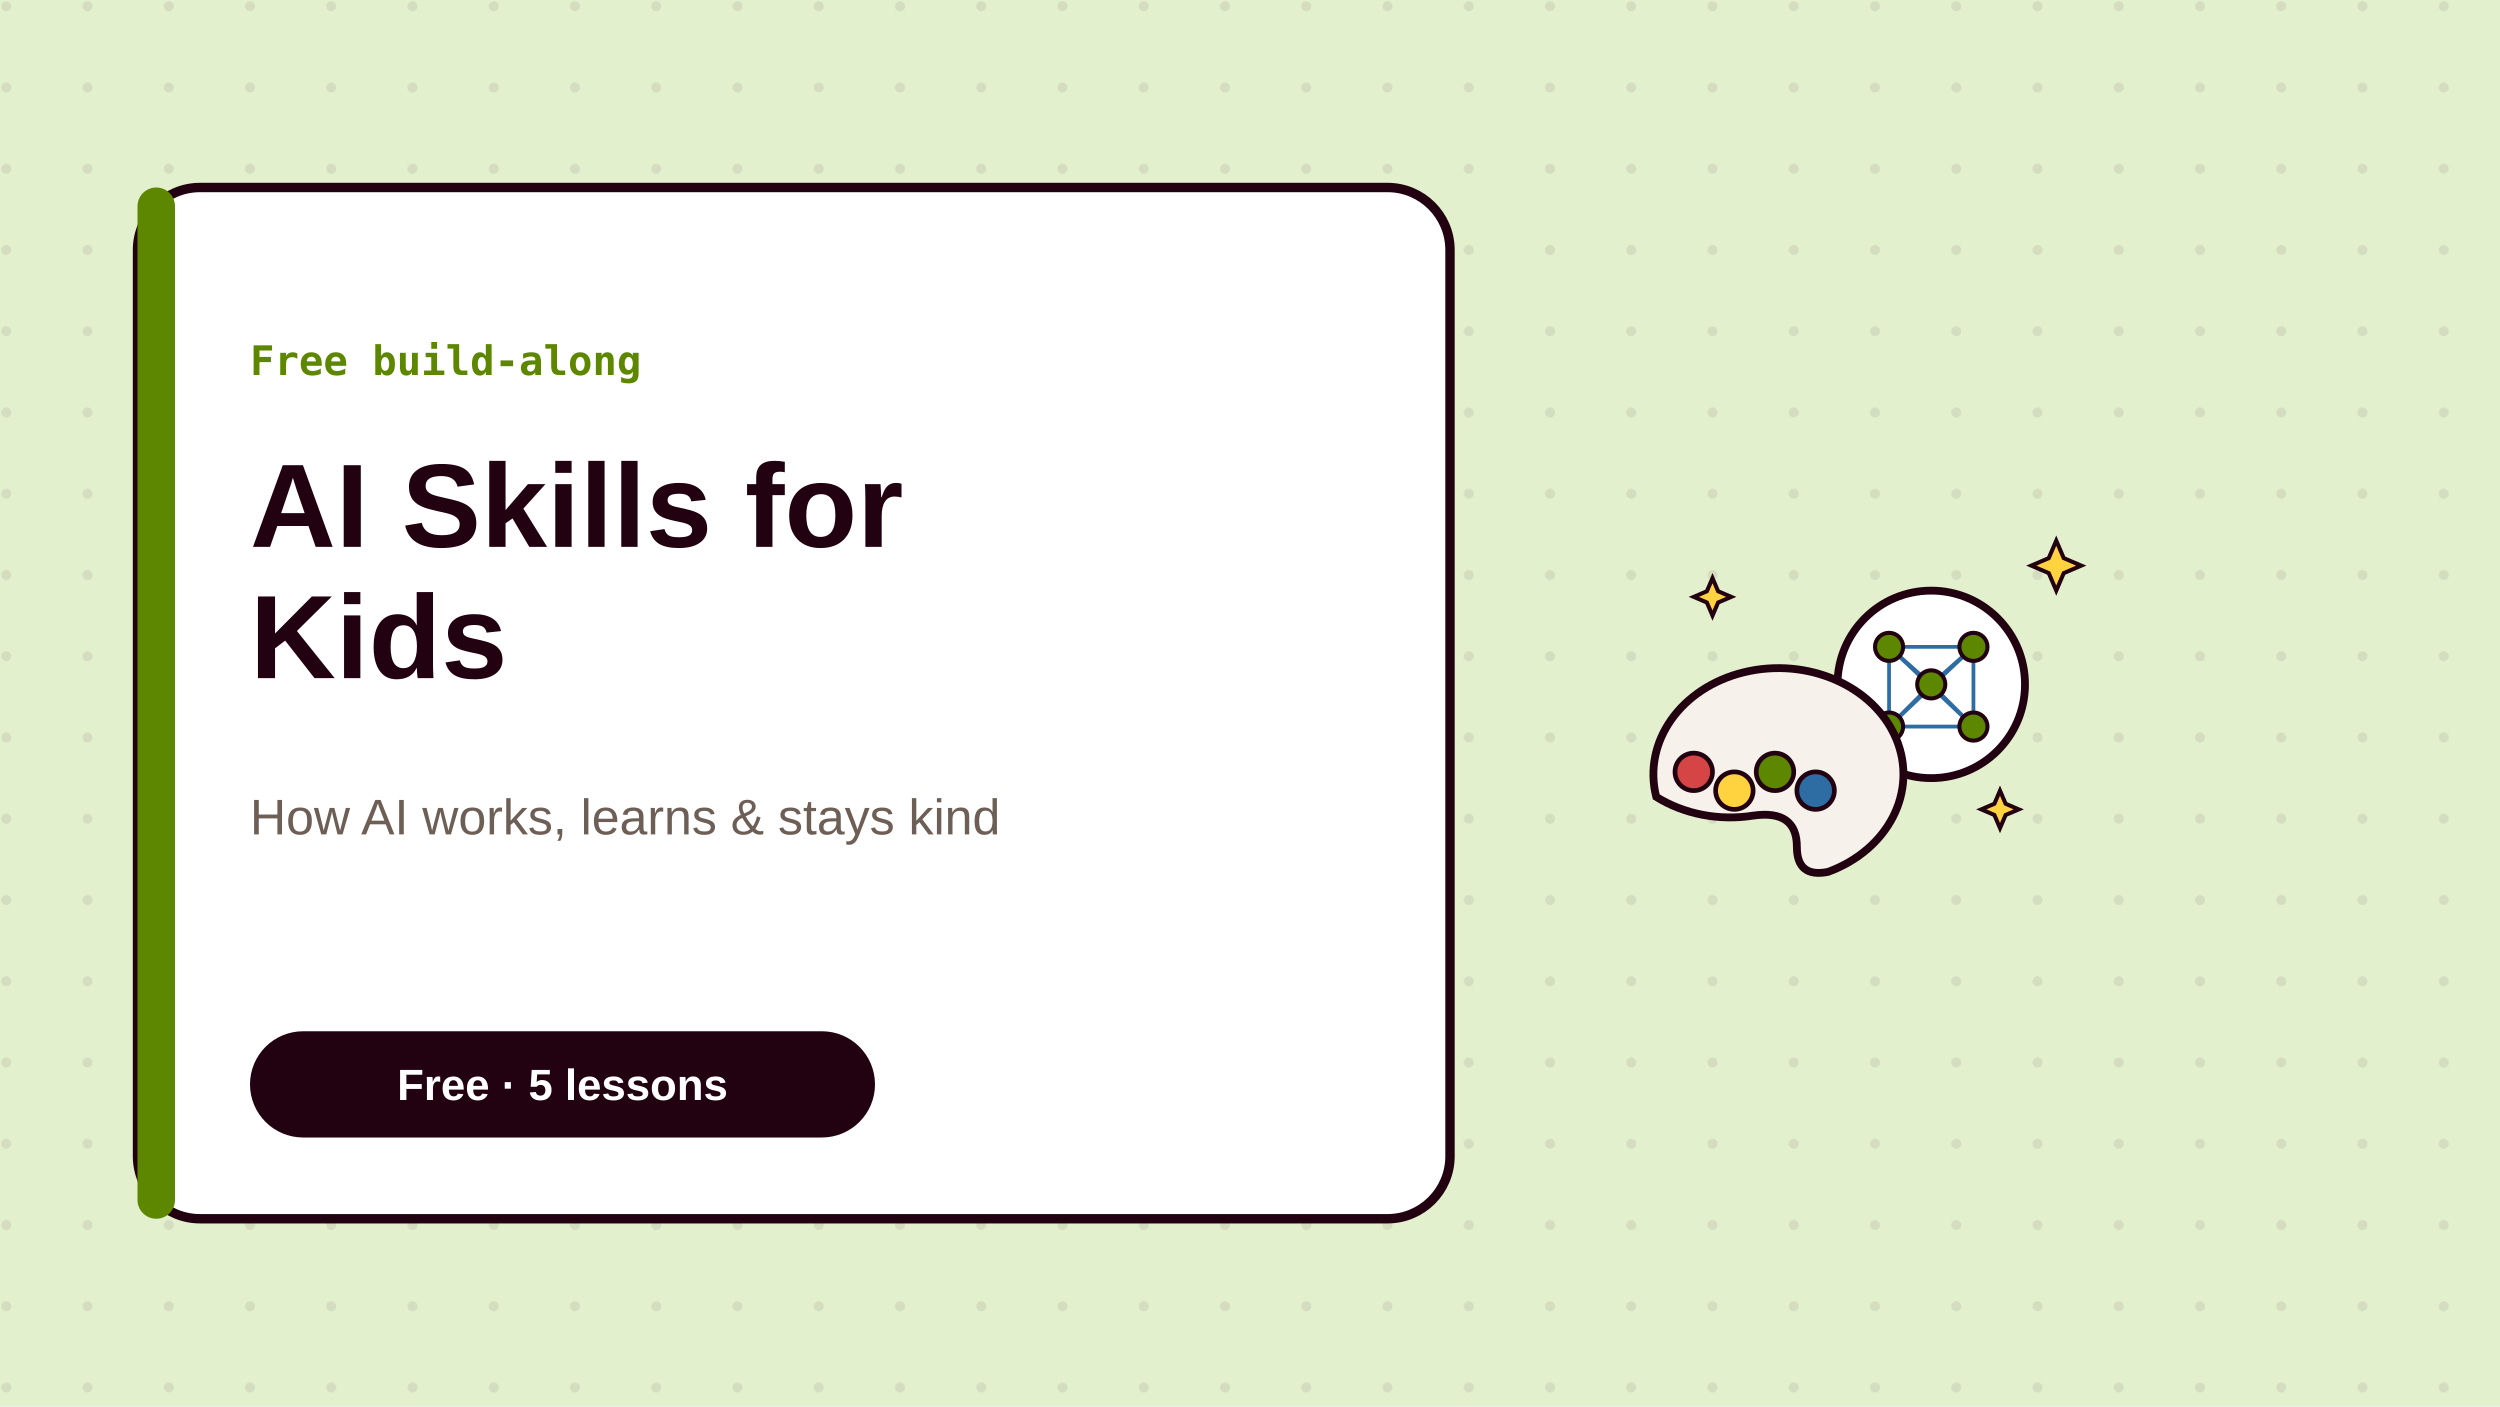
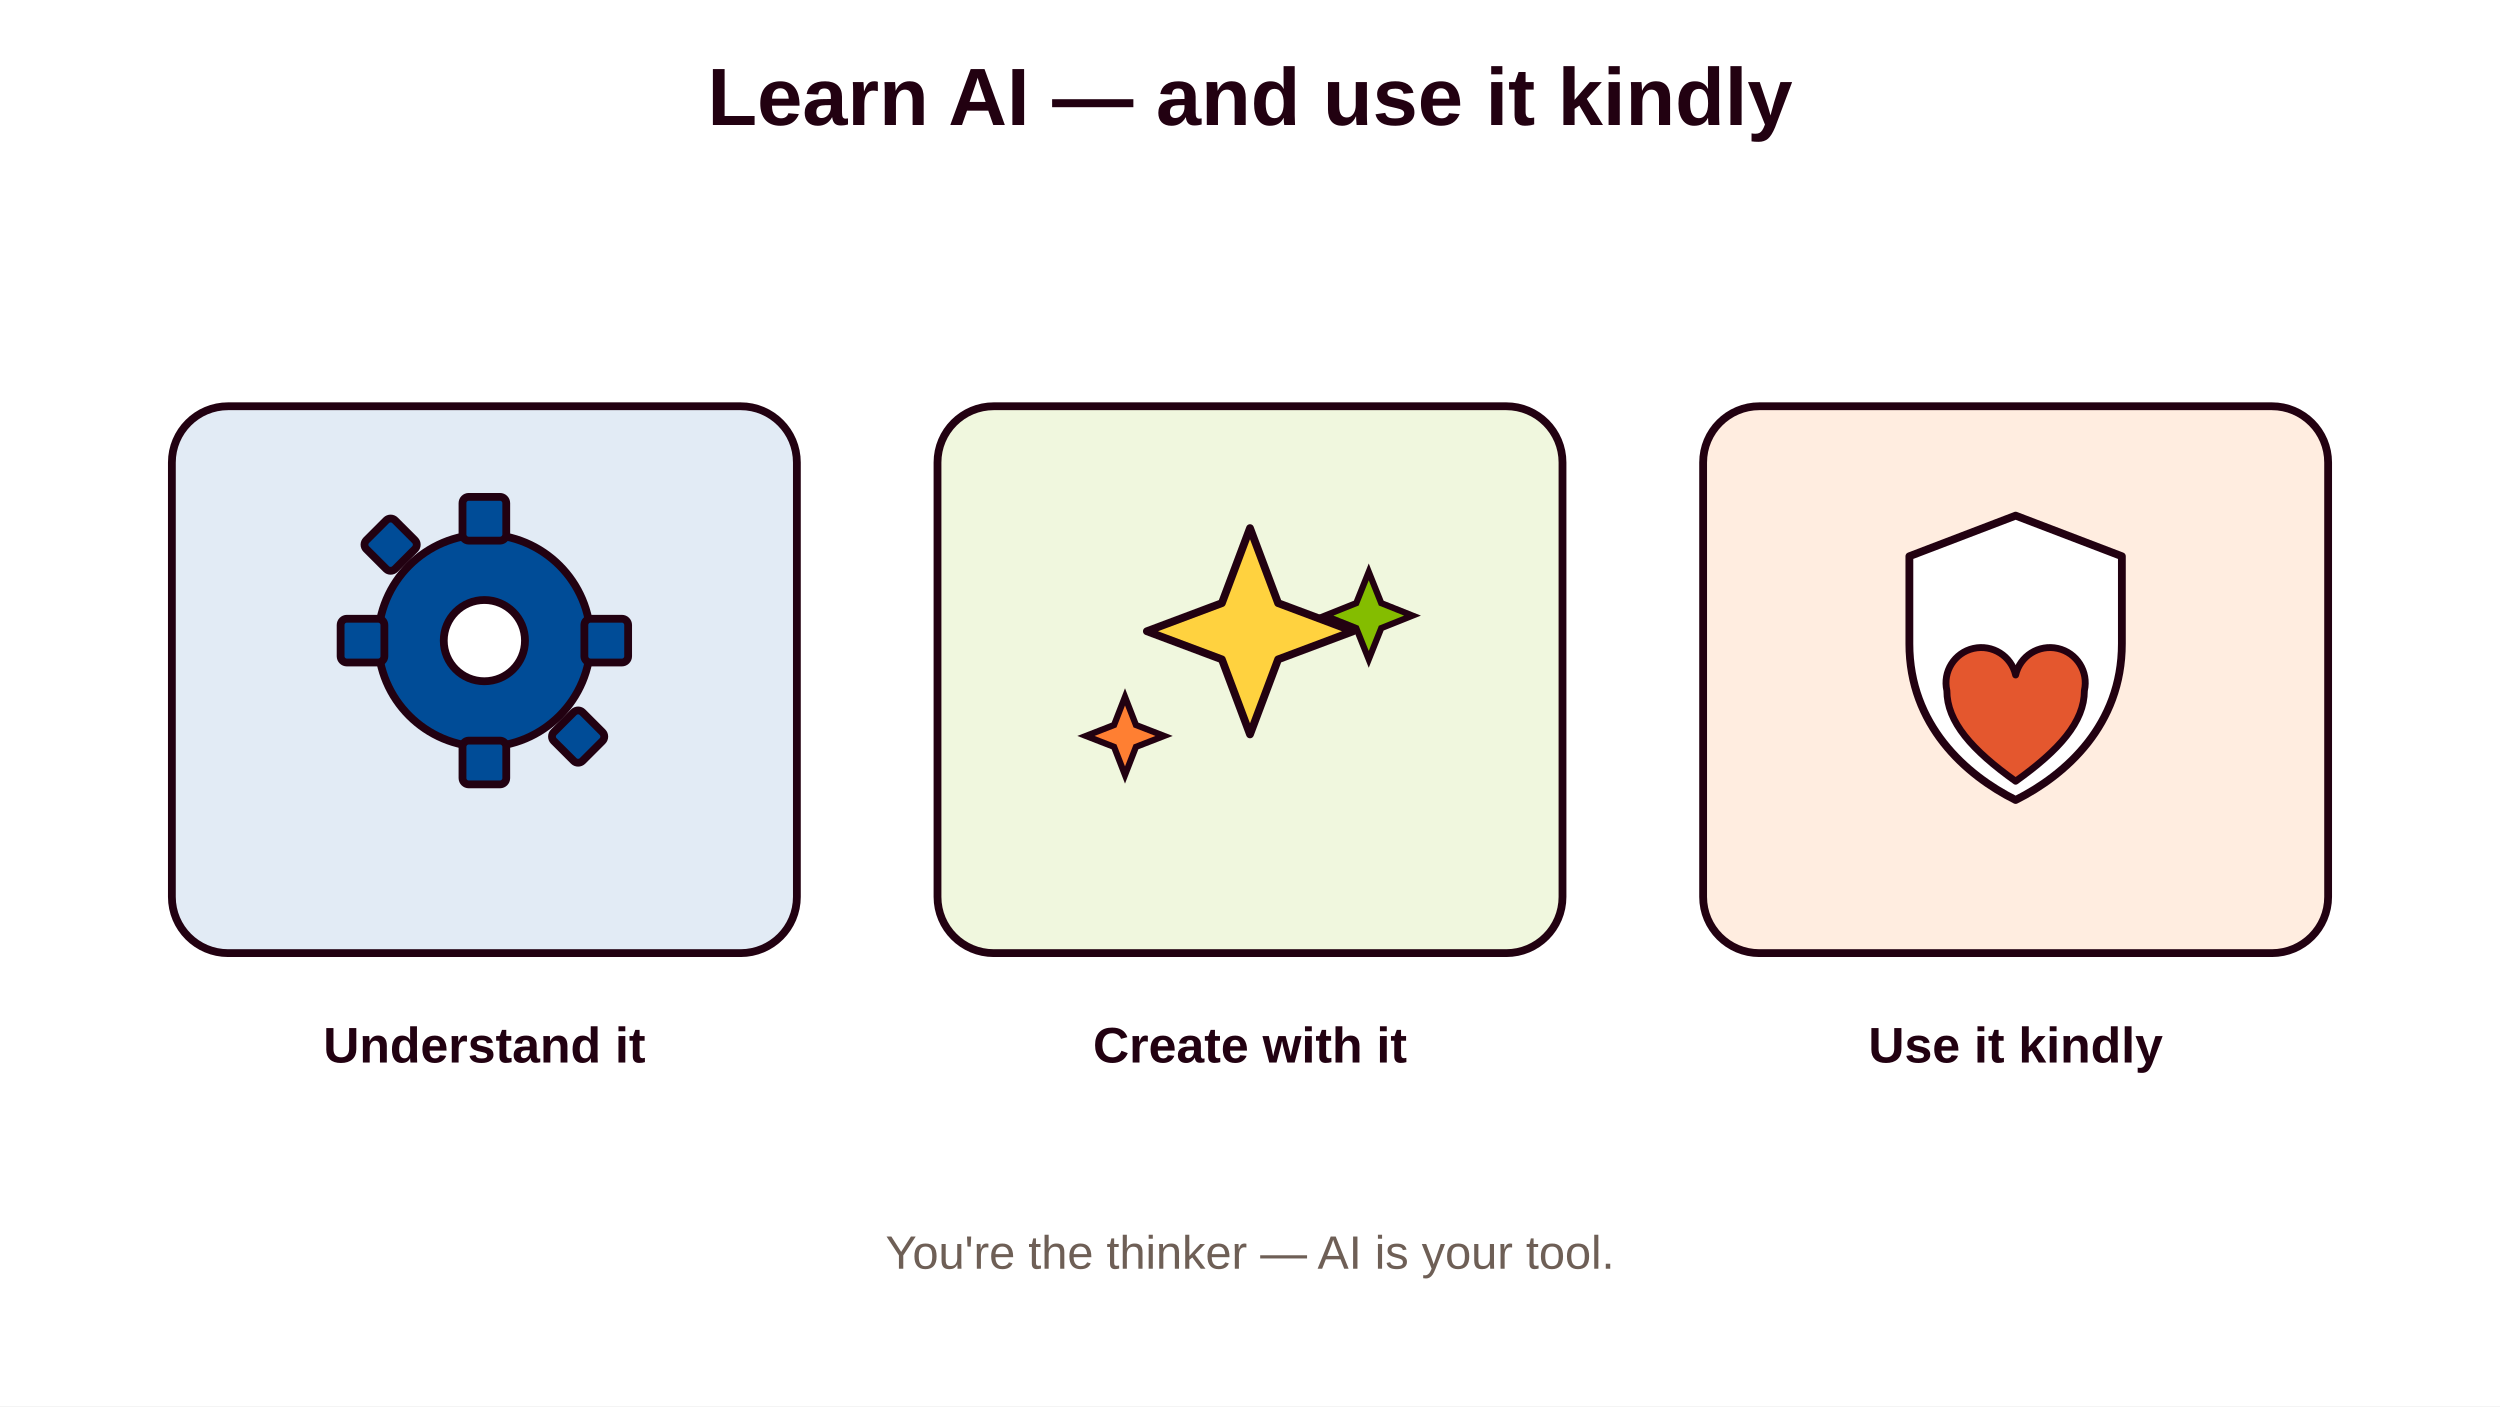
<svg xmlns="http://www.w3.org/2000/svg" viewBox="0 0 800 450">
-   <rect width="800" height="450" fill="#E3F0CE" />
-   <defs>
-     <pattern id="d" width="26" height="26" patternUnits="userSpaceOnUse">
-       <circle cx="2" cy="2" r="1.6" fill="#220111" opacity="0.08" />
-     </pattern>
-   </defs>
-   <rect width="800" height="450" fill="url(#d)" />
-   <rect x="44" y="60" width="420" height="330" rx="20" fill="#fff" stroke="#220111" stroke-width="3" />
-   <rect x="44" y="60" width="12" height="330" rx="6" fill="#5E8700" />
-   <text x="80" y="120" text-anchor="start" font-family="'Space Mono',ui-monospace,monospace" font-weight="700" font-size="13" fill="#5E8700">Free build-along</text>
-   <text x="80" y="175" text-anchor="start" font-family="Jost,Arial,sans-serif" font-weight="800" font-size="38" fill="#220111">AI Skills for</text>
-   <text x="80" y="217" text-anchor="start" font-family="Jost,Arial,sans-serif" font-weight="800" font-size="38" fill="#220111">Kids</text>
-   <text x="80" y="267" text-anchor="start" font-family="Jost,Arial,sans-serif" font-weight="500" font-size="16" fill="#6E5F56">How AI works, learns &amp; stays kind</text>
-   <rect x="80" y="330" width="200" height="34" rx="17" fill="#220111" />
-   <text x="180" y="352" text-anchor="middle" font-family="Jost,Arial,sans-serif" font-weight="700" font-size="14" fill="#fff">Free · 5 lessons</text>
-   <circle cx="618" cy="219" r="30" fill="#fff" stroke="#220111" stroke-width="2.5" />
-   <line x1="604.5" y1="207.0" x2="631.5" y2="207.0" stroke="#2E6CA4" stroke-width="1.2" stroke-linecap="round" />
-   <line x1="604.5" y1="207.0" x2="604.5" y2="232.5" stroke="#2E6CA4" stroke-width="1.2" stroke-linecap="round" />
-   <line x1="604.5" y1="207.0" x2="631.5" y2="232.5" stroke="#2E6CA4" stroke-width="1.2" stroke-linecap="round" />
-   <line x1="604.5" y1="207.0" x2="618" y2="219" stroke="#2E6CA4" stroke-width="1.2" stroke-linecap="round" />
-   <line x1="631.5" y1="207.0" x2="604.5" y2="232.5" stroke="#2E6CA4" stroke-width="1.2" stroke-linecap="round" />
-   <line x1="631.5" y1="207.0" x2="631.5" y2="232.5" stroke="#2E6CA4" stroke-width="1.2" stroke-linecap="round" />
-   <line x1="631.5" y1="207.0" x2="618" y2="219" stroke="#2E6CA4" stroke-width="1.2" stroke-linecap="round" />
-   <line x1="604.5" y1="232.5" x2="631.5" y2="232.5" stroke="#2E6CA4" stroke-width="1.2" stroke-linecap="round" />
-   <line x1="604.5" y1="232.5" x2="618" y2="219" stroke="#2E6CA4" stroke-width="1.2" stroke-linecap="round" />
-   <line x1="631.5" y1="232.5" x2="618" y2="219" stroke="#2E6CA4" stroke-width="1.2" stroke-linecap="round" />
-   <circle cx="604.5" cy="207.0" r="4.5" fill="#5E8700" stroke="#220111" stroke-width="1.3" />
-   <circle cx="631.5" cy="207.0" r="4.5" fill="#5E8700" stroke="#220111" stroke-width="1.3" />
-   <circle cx="604.5" cy="232.5" r="4.5" fill="#5E8700" stroke="#220111" stroke-width="1.3" />
-   <circle cx="631.5" cy="232.5" r="4.5" fill="#5E8700" stroke="#220111" stroke-width="1.3" />
-   <circle cx="618" cy="219" r="4.5" fill="#5E8700" stroke="#220111" stroke-width="1.3" />
-   <path d="M530 255 a40 34 0 1 1 55 24 q-10 2 -10 -8 q0 -12 -14 -10 a40 34 0 0 1 -31 -6 z" fill="#F6F1EA" stroke="#220111" stroke-width="2.5" />
-   <circle cx="542" cy="247" r="6" fill="#D64545" stroke="#220111" stroke-width="1.5" />
-   <circle cx="555" cy="253" r="6" fill="#FFD23F" stroke="#220111" stroke-width="1.5" />
-   <circle cx="568" cy="247" r="6" fill="#5E8700" stroke="#220111" stroke-width="1.5" />
-   <circle cx="581" cy="253" r="6" fill="#2E6CA4" stroke="#220111" stroke-width="1.5" />
-   <path d="M658 173 l2.4 5.6 l5.6 2.4 l-5.6 2.4 l-2.4 5.6 l-2.4 -5.6 l-5.6 -2.4 l5.6 -2.4 z" fill="#FFD23F" stroke="#220111" stroke-width="1.3" />
-   <path d="M548 185 l1.8 4.2 l4.2 1.8 l-4.2 1.8 l-1.8 4.2 l-1.8 -4.2 l-4.2 -1.8 l4.2 -1.8 z" fill="#FFD23F" stroke="#220111" stroke-width="1.3" />
-   <path d="M640 253 l1.8 4.2 l4.2 1.8 l-4.2 1.8 l-1.8 4.2 l-1.8 -4.2 l-4.2 -1.8 l4.2 -1.8 z" fill="#FFD23F" stroke="#220111" stroke-width="1.3" />
+   <rect width="800" height="450" fill="#fff" />
+   <text x="400" y="40" text-anchor="middle" font-family="Jost,Arial,sans-serif" font-weight="800" font-size="26" fill="#220111">Learn AI — and use it kindly</text>
+   <g>
+     <rect x="55" y="130" width="200" height="175" rx="18" fill="#E2EBF5" stroke="#220111" stroke-width="2.5" />
+     <g transform="translate(155 205)" fill="#004C97" stroke="#220111" stroke-width="2.5">
+       <circle r="34" />
+       <g fill="#004C97" stroke="#220111" stroke-width="2.5">
+         <rect x="-7" y="-46" width="14" height="14" rx="2" />
+         <rect x="-7" y="32" width="14" height="14" rx="2" />
+         <rect x="-46" y="-7" width="14" height="14" rx="2" />
+         <rect x="32" y="-7" width="14" height="14" rx="2" />
+         <rect x="-37" y="-37" width="13" height="13" rx="2" transform="rotate(45 -30 -30)" />
+         <rect x="24" y="24" width="13" height="13" rx="2" transform="rotate(45 30 30)" />
+       </g>
+       <circle r="13" fill="#fff" />
+     </g>
+     <text x="155" y="340" text-anchor="middle" font-family="Jost,Arial,sans-serif" font-weight="700" font-size="16" fill="#220111">Understand it</text>
+   </g>
+   <g>
+     <rect x="300" y="130" width="200" height="175" rx="18" fill="#F0F7DE" stroke="#220111" stroke-width="2.5" />
+     <g transform="translate(400 205)">
+       <path d="M0 -36 l9 24 24 9 -24 9 -9 24 -9 -24 -24 -9 24 -9 z" fill="#FFD23F" stroke="#220111" stroke-width="2.5" stroke-linejoin="round" />
+       <path d="M38 -22 l4 10 10 4 -10 4 -4 10 -4 -10 -10 -4 10 -4 z" fill="#84BD00" stroke="#220111" stroke-width="2" />
+       <path d="M-40 18 l3.5 9 9 3.5 -9 3.5 -3.5 9 -3.5 -9 -9 -3.5 9 -3.5 z" fill="#FF7F32" stroke="#220111" stroke-width="2" />
+     </g>
+     <text x="400" y="340" text-anchor="middle" font-family="Jost,Arial,sans-serif" font-weight="700" font-size="16" fill="#220111">Create with it</text>
+   </g>
+   <g>
+     <rect x="545" y="130" width="200" height="175" rx="18" fill="#FFEDE0" stroke="#220111" stroke-width="2.5" />
+     <path d="M645 165 l34 13 v28 c0 26 -18 42 -34 50 c-16 -8 -34 -24 -34 -50 v-28 z" fill="#fff" stroke="#220111" stroke-width="2.5" stroke-linejoin="round" />
+     <path d="M645 250 c-14 -10 -22 -19 -22 -29 a11 11 0 0 1 22 -5 a11 11 0 0 1 22 5 c0 10 -8 19 -22 29 z" fill="#E4572E" stroke="#220111" stroke-width="2.2" stroke-linejoin="round" />
+     <text x="645" y="340" text-anchor="middle" font-family="Jost,Arial,sans-serif" font-weight="700" font-size="16" fill="#220111">Use it kindly</text>
+   </g>
+   <text x="400" y="406" text-anchor="middle" font-family="Jost,Arial,sans-serif" font-weight="500" font-size="15" fill="#6E5F56">You're the thinker — AI is your tool.</text>
</svg>
